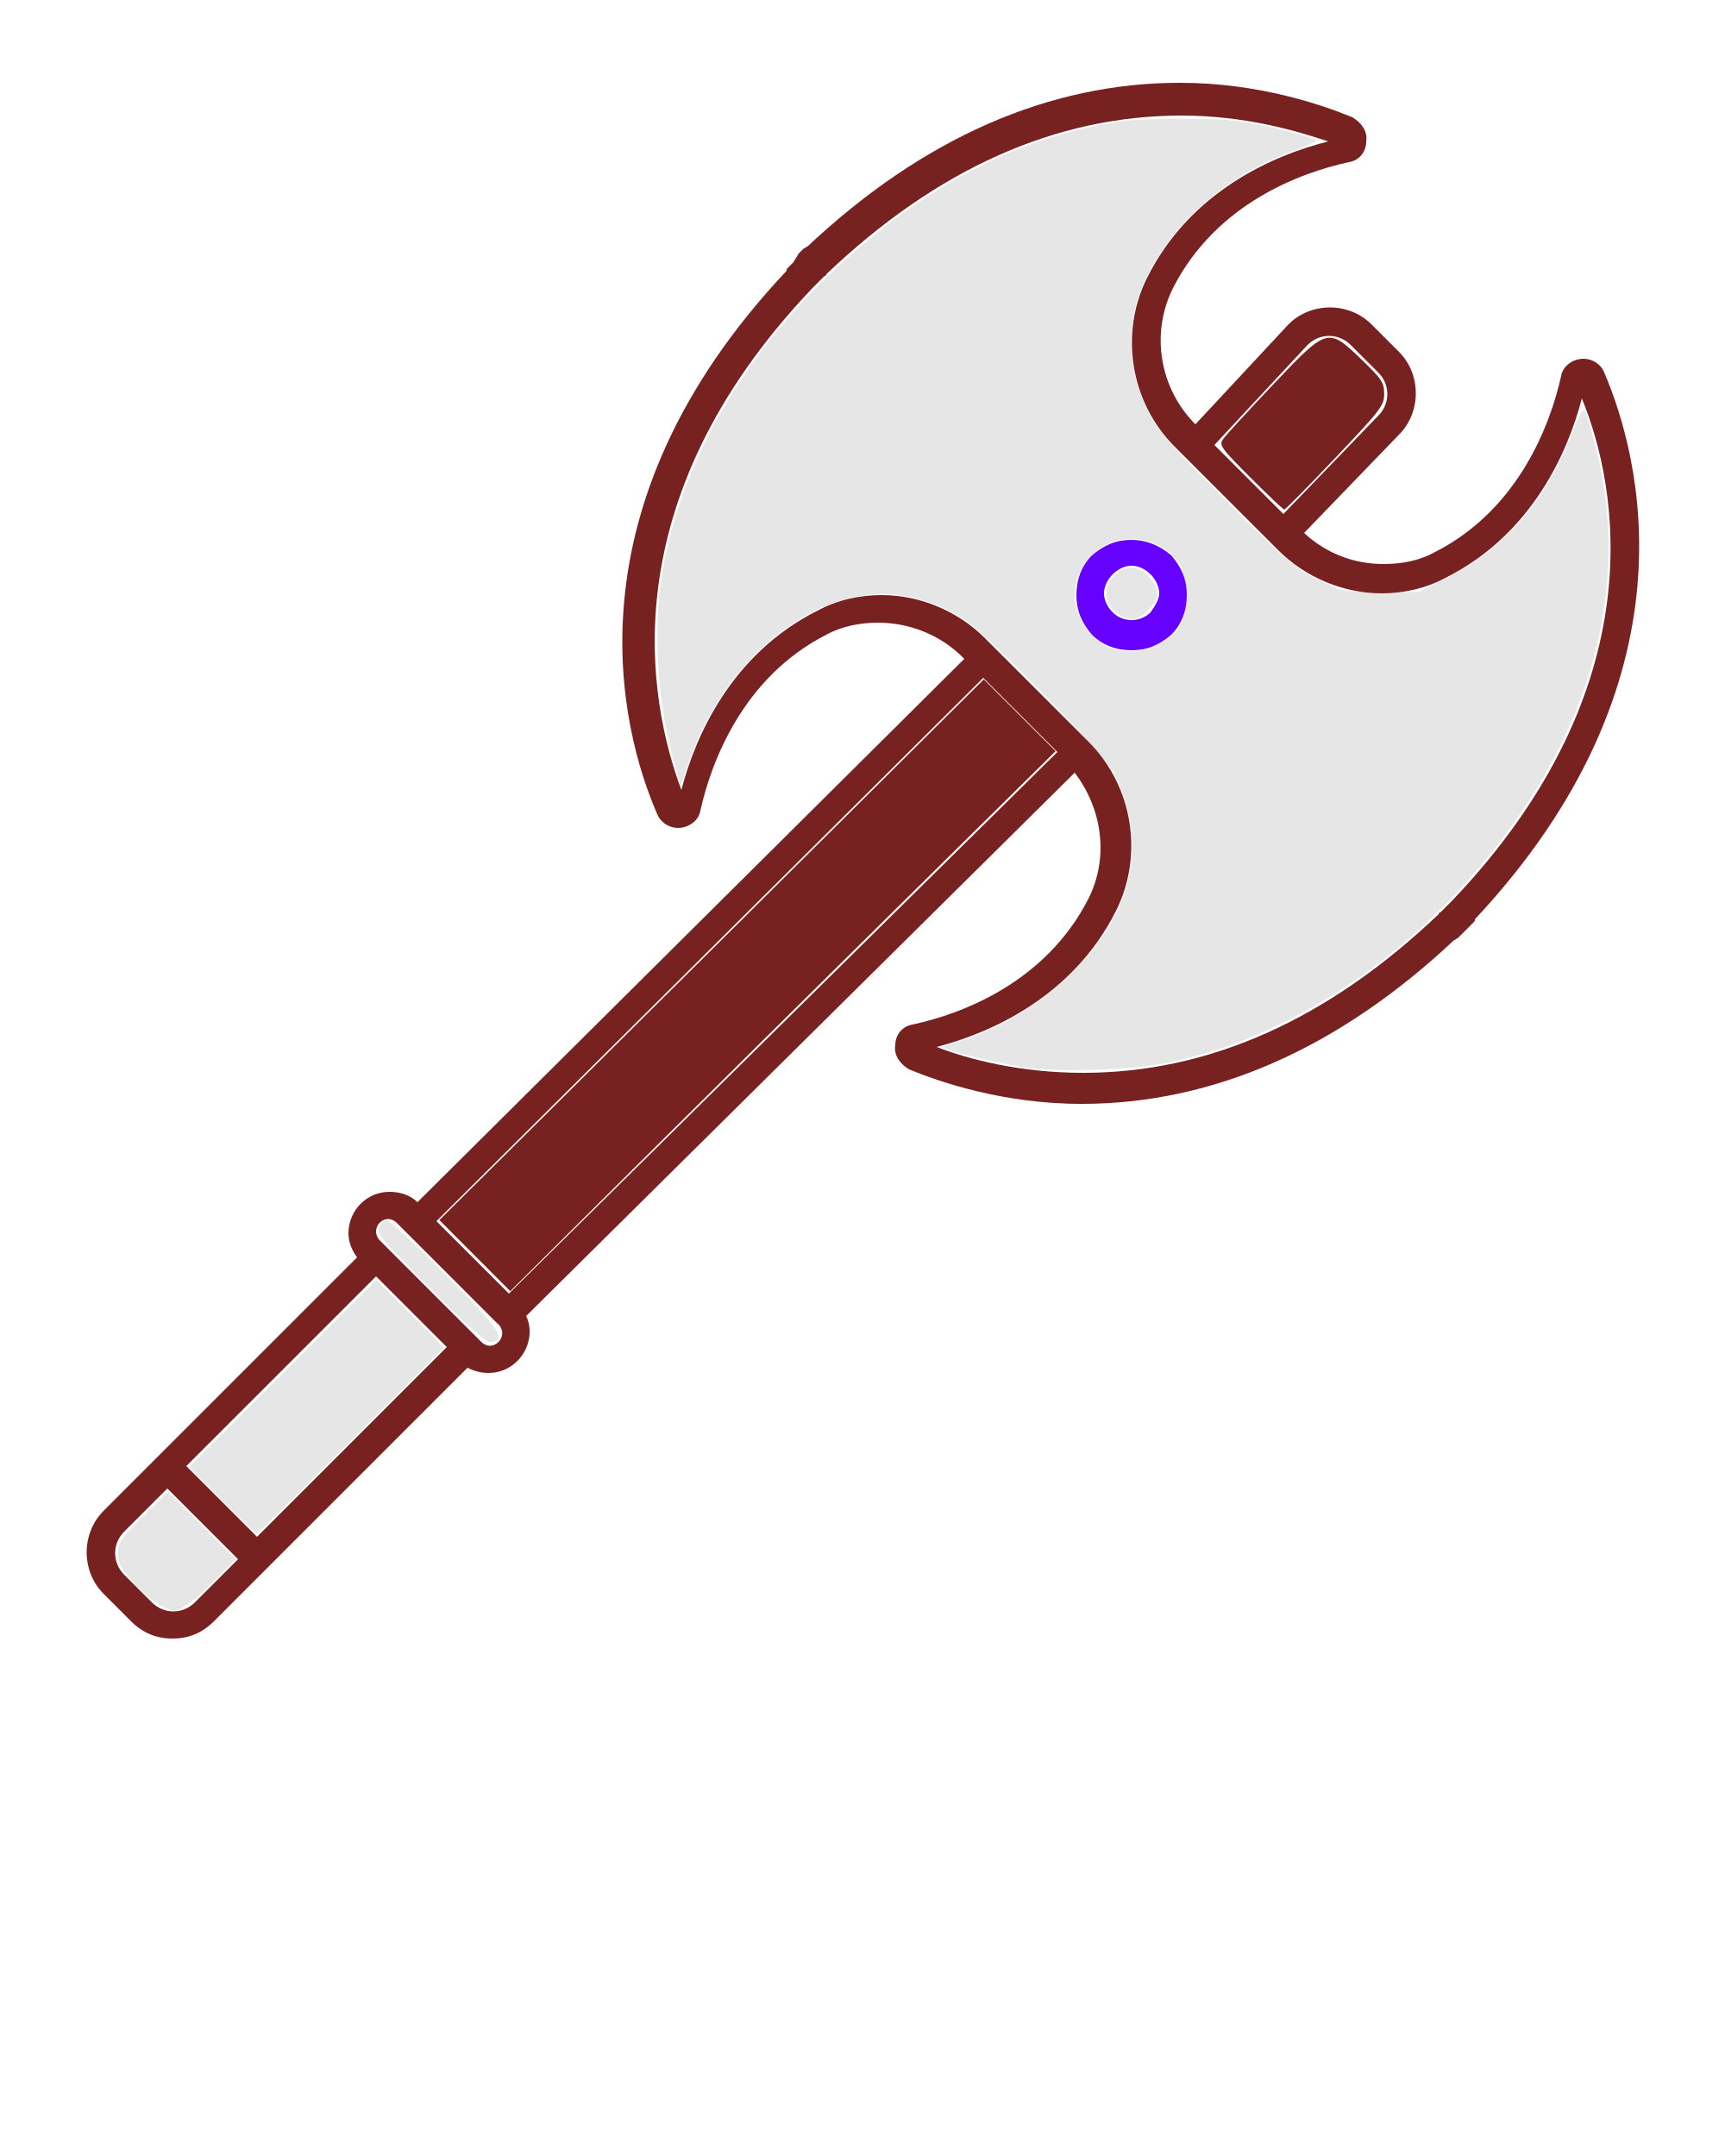
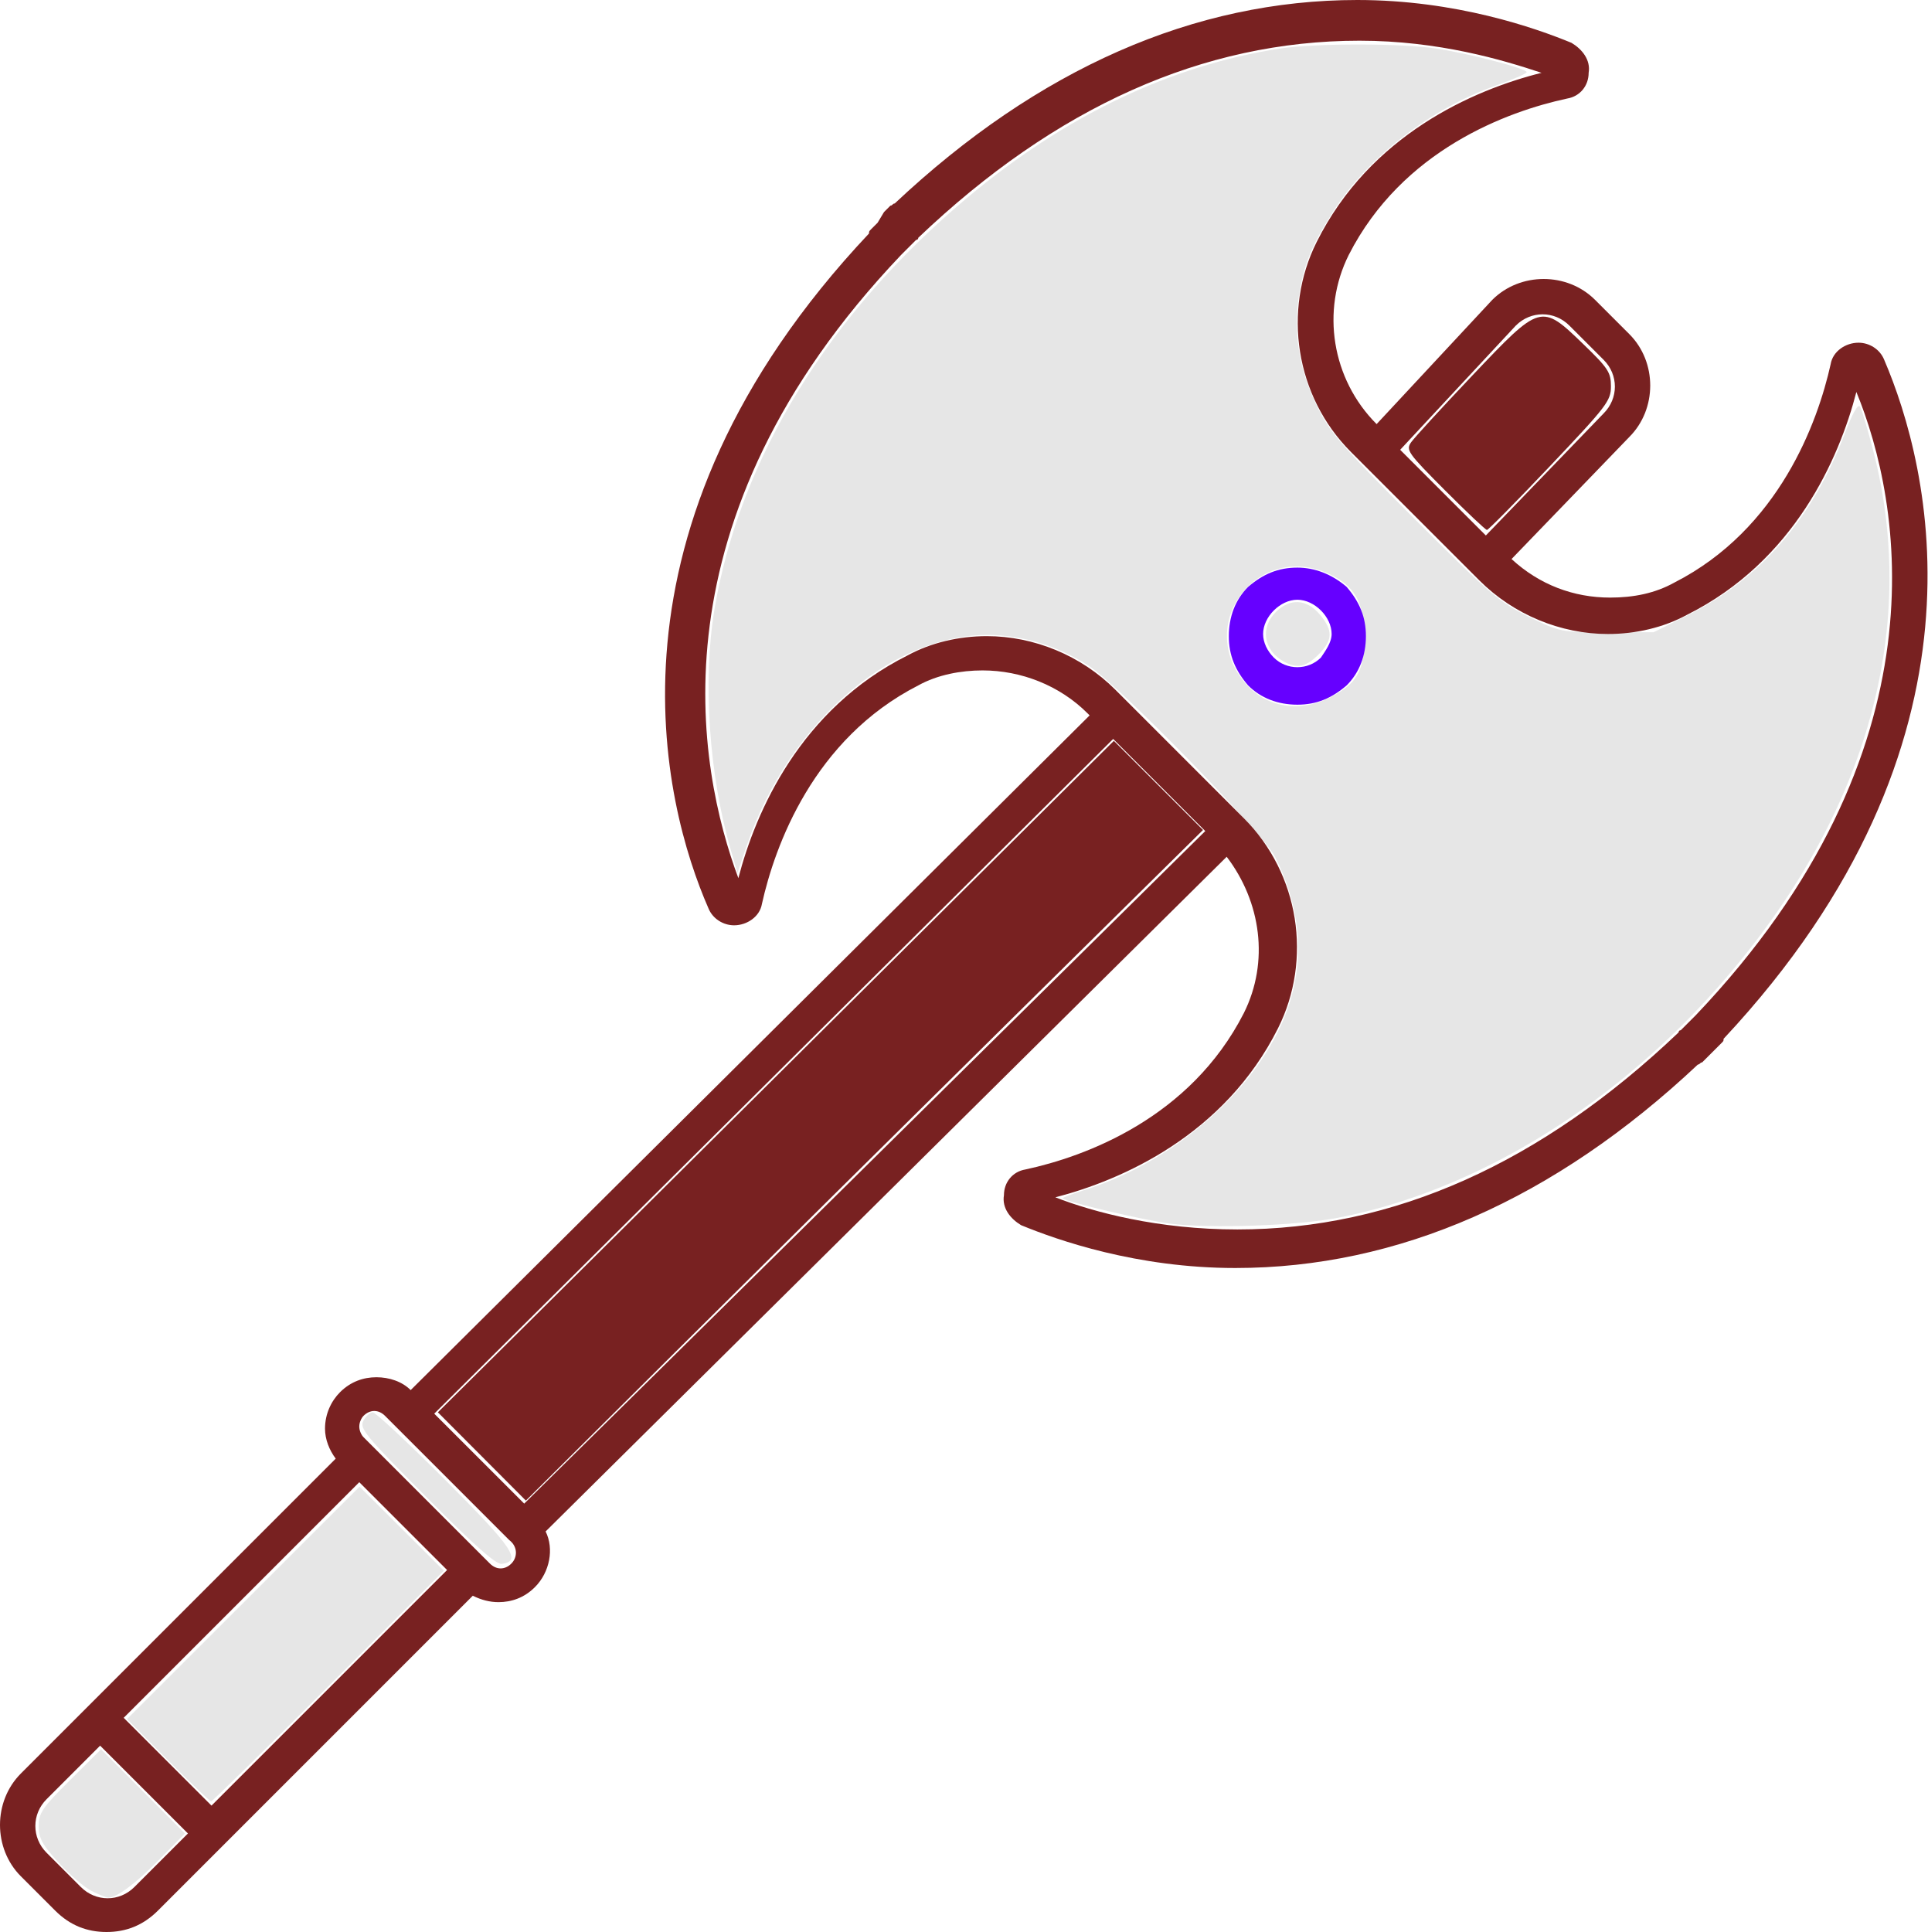
- <svg xmlns="http://www.w3.org/2000/svg" version="1.1" x="0px" y="0px" viewBox="0 0 100 125" enable-background="new 0 0 100 100" xml:space="preserve" id="svg12">
+ <svg xmlns="http://www.w3.org/2000/svg" version="1.1" x="0px" y="0px" viewBox="0 0 89.998 90.2" enable-background="new 0 0 100 100" xml:space="preserve" id="svg12" width="89.998" height="90.2">
  <defs id="defs16" />
-   <g id="g839">
+   <g id="g839" transform="translate(-5.025,-4.8)">
    <path id="path814" d="m 59.66,61.929 c -1.178,-0.148 -4.846,-1.011 -5.015,-1.18 -0.03,-0.03 0.429,-0.207 1.02,-0.392 3.806,-1.195 7.34,-4.07 8.987,-7.311 1.341,-2.639 1.31,-5.457 -0.092,-8.242 -0.557,-1.106 -7.306,-8.024 -8.704,-8.921 -1.298,-0.833 -2.691,-1.307 -4.172,-1.419 -4.686,-0.355 -9.79,3.901 -11.801,9.84 l -0.423,1.249 -0.303,-1.034 c -1.026,-3.504 -1.33,-7.927 -0.775,-11.257 1.172,-7.028 5.334,-13.808 11.803,-19.229 4.565,-3.826 9.46,-6.164 14.573,-6.962 1.654,-0.258 5.716,-0.258 7.361,-4.139e-4 1.568,0.246 4.189,0.932 4.188,1.097 -1.88e-4,0.066 -0.657,0.352 -1.46,0.635 -3.028,1.069 -5.955,3.334 -7.566,5.854 -1.032,1.614 -1.417,2.58 -1.627,4.08 -0.236,1.688 0.046,3.35 0.849,5 0.61,1.255 1.094,1.816 4.541,5.263 3.509,3.509 3.993,3.924 5.347,4.588 1.471,0.721 1.515,0.73 3.666,0.73 h 2.177 l 1.578,-0.787 c 3.384,-1.687 5.826,-4.5 7.329,-8.444 0.393,-1.032 0.641,-1.466 0.737,-1.293 0.08,0.143 0.351,1.052 0.603,2.021 2.21,8.512 -0.406,17.429 -7.412,25.261 -4.956,5.54 -11.312,9.366 -17.577,10.58 -1.913,0.371 -5.938,0.512 -7.833,0.274 z m 7.468,-24.569 c 1.269,-0.649 1.596,-1.226 1.596,-2.823 0,-1.608 -0.447,-2.399 -1.667,-2.953 -3.306,-1.502 -6.24,2.319 -3.909,5.09 0.97,1.153 2.537,1.423 3.98,0.686 z" style="fill:#e6e6e6;fill-opacity:1;stroke:none;stroke-width:0.187;stroke-opacity:1" />
    <path style="fill:#782121" d="m 93,21.6 c -0.2,-0.5 -0.7,-0.8 -1.2,-0.8 -0.6,0 -1.2,0.4 -1.3,1 -0.6,2.7 -2.4,7.7 -7.3,10.2 -0.9,0.5 -1.9,0.7 -3,0.7 -1.7,0 -3.3,-0.6 -4.6,-1.8 l 5.5,-5.7 c 1.3,-1.3 1.3,-3.5 0,-4.8 l -1.6,-1.6 c -1.3,-1.3 -3.5,-1.3 -4.8,0 l -5.4,5.8 C 67.2,22.5 66.7,19.3 68,16.7 70.5,11.8 75.4,10 78.2,9.4 c 0.6,-0.1 1,-0.6 1,-1.2 0.1,-0.6 -0.3,-1.1 -0.8,-1.4 -1.7,-0.7 -5.4,-2 -10,-2 -7.6,0 -14.9,3.2 -21.6,9.5 -0.1,0 -0.1,0.1 -0.2,0.1 -0.1,0.1 -0.2,0.2 -0.3,0.3 L 46,15.2 c -0.1,0.1 -0.2,0.2 -0.3,0.3 -0.1,0.1 -0.1,0.1 -0.1,0.2 -13,13.8 -9.6,26.7 -7.5,31.5 0.2,0.5 0.7,0.8 1.2,0.8 0.6,0 1.2,-0.4 1.3,-1 0.6,-2.7 2.4,-7.7 7.3,-10.2 0.9,-0.5 2,-0.7 3,-0.7 1.8,0 3.6,0.7 4.9,2 l 0.1,0.1 -31.7,31.5 c -0.4,-0.4 -1,-0.6 -1.6,-0.6 -0.6,0 -1.2,0.2 -1.7,0.7 -0.4,0.4 -0.7,1 -0.7,1.7 0,0.5 0.2,1 0.5,1.4 L 9.1,84.5 6,87.6 c -1.3,1.3 -1.3,3.5 0,4.8 L 7.6,94 c 0.7,0.7 1.5,1 2.4,1 0.9,0 1.7,-0.3 2.4,-1 l 1.9,-1.9 c 0,0 0,0 0,0 L 15.4,91 27.1,79.3 c 0.4,0.2 0.8,0.3 1.2,0.3 0.6,0 1.2,-0.2 1.7,-0.7 0.7,-0.7 0.9,-1.8 0.5,-2.6 L 62.3,44.8 c 1.6,2.1 2,4.9 0.8,7.3 -2.5,4.9 -7.4,6.7 -10.2,7.3 -0.6,0.1 -1,0.6 -1,1.2 -0.1,0.6 0.3,1.1 0.8,1.4 1.7,0.7 5.4,2 10,2 7.6,0 14.9,-3.2 21.6,-9.5 0.1,0 0.1,-0.1 0.2,-0.1 0.1,-0.1 0.2,-0.2 0.3,-0.3 l 0.3,-0.3 c 0.1,-0.1 0.2,-0.2 0.3,-0.3 0.1,-0.1 0.1,-0.1 0.1,-0.2 13,-13.9 9.6,-26.8 7.5,-31.7 z M 75.8,20 c 0.7,-0.7 1.8,-0.7 2.5,0 l 1.6,1.6 c 0.7,0.7 0.7,1.8 0,2.5 l -5.5,5.7 -4,-4 z M 61.3,43.6 29.5,75 25.3,70.8 57,39.3 Z M 21.8,74 l 4.1,4.1 -11,11 L 10.8,85 Z M 11.3,92.9 c -0.7,0.7 -1.8,0.7 -2.5,0 L 7.2,91.3 c -0.7,-0.7 -0.7,-1.8 0,-2.5 l 2.5,-2.5 4.1,4.1 z M 28.9,77.8 c -0.3,0.3 -0.7,0.3 -1,0 L 27.7,77.6 22.4,72.3 22,71.9 c -0.1,-0.1 -0.2,-0.3 -0.2,-0.5 0,-0.2 0.1,-0.4 0.2,-0.5 0.3,-0.3 0.7,-0.3 1,0 l 0.5,0.5 c 0,0 0,0 0,0 0,0 0,0 0,0 l 5.3,5.3 c 0.4,0.3 0.4,0.8 0.1,1.1 z M 84.2,52.2 c 0,0 -0.1,0.1 -0.1,0.1 0,0 -0.1,0.1 -0.1,0.1 -0.1,0.1 -0.1,0.1 -0.2,0.2 l -0.2,0.2 c 0,0 -0.1,0.1 -0.1,0.1 -0.1,0 -0.1,0.1 -0.1,0.1 -6.4,6.1 -13.3,9.2 -20.6,9.2 -3.7,0 -6.7,-0.8 -8.5,-1.5 3.1,-0.8 7.9,-2.9 10.4,-7.9 1.6,-3.2 1,-7.2 -1.6,-9.8 0,0 0,0 0,0 0,0 0,0 0,0 0,0 0,0 0,0 l -6,-6 c -1.6,-1.6 -3.8,-2.5 -6,-2.5 -1.3,0 -2.6,0.3 -3.7,0.9 -5,2.5 -7.1,7.3 -7.9,10.4 -1.9,-5.1 -4.2,-16.7 7.6,-29.1 0,0 0.1,-0.1 0.1,-0.1 0,0 0.1,-0.1 0.1,-0.1 l 0.2,-0.2 c 0.1,-0.1 0.1,-0.1 0.2,-0.2 0,0 0.1,-0.1 0.1,-0.1 0.1,0 0.1,-0.1 0.1,-0.1 6.4,-6.1 13.3,-9.2 20.6,-9.2 3.7,0 6.7,0.9 8.5,1.5 -3.2,0.8 -8,2.9 -10.5,7.9 -1.6,3.2 -1,7.2 1.6,9.8 l 6,6 c 1.6,1.6 3.8,2.5 6,2.5 1.3,0 2.6,-0.3 3.7,-0.9 5,-2.5 7.1,-7.3 7.9,-10.4 2.1,5.1 4.3,16.7 -7.5,29.1 z" id="path2" />
    <path style="fill:#6600ff" d="m 65.6,31.3 c -0.9,0 -1.6,0.3 -2.3,0.9 -0.6,0.6 -0.9,1.4 -0.9,2.3 0,0.9 0.3,1.6 0.9,2.3 0.6,0.6 1.4,0.9 2.3,0.9 0.9,0 1.6,-0.3 2.3,-0.9 0.6,-0.6 0.9,-1.4 0.9,-2.3 0,-0.9 -0.3,-1.6 -0.9,-2.3 -0.7,-0.6 -1.5,-0.9 -2.3,-0.9 z m 1.1,4.2 c -0.6,0.6 -1.6,0.6 -2.2,0 -0.3,-0.3 -0.5,-0.7 -0.5,-1.1 0,-0.4 0.2,-0.8 0.5,-1.1 0.3,-0.3 0.7,-0.5 1.1,-0.5 0.4,0 0.8,0.2 1.1,0.5 0.3,0.3 0.5,0.7 0.5,1.1 0,0.4 -0.3,0.8 -0.5,1.1 z" id="path4" />
    <path id="path818" d="m 64.978,35.692 c -0.956,-0.523 -1.129,-1.574 -0.383,-2.32 0.655,-0.655 1.44,-0.61 2.052,0.117 0.627,0.745 0.612,1.198 -0.063,1.873 -0.58,0.58 -0.995,0.665 -1.606,0.331 z" style="fill:#e6e6e6;fill-opacity:1;stroke:none;stroke-width:0.187;stroke-opacity:1" />
    <path id="path820" d="m 24.934,74.697 c -2.858,-2.876 -3.133,-3.209 -2.943,-3.565 0.116,-0.216 0.313,-0.393 0.44,-0.393 0.126,0 1.649,1.421 3.383,3.157 3.171,3.175 3.582,3.784 2.645,3.919 -0.269,0.039 -1.256,-0.834 -3.526,-3.119 z" style="fill:#e6e6e6;fill-opacity:1;stroke:none;stroke-width:0.187;stroke-opacity:1" />
    <path id="path822" d="m 12.87,86.982 -1.915,-1.922 5.429,-5.426 5.429,-5.426 1.968,1.962 1.968,1.962 -5.384,5.386 c -2.961,2.962 -5.428,5.386 -5.482,5.386 -0.054,0 -0.96,-0.865 -2.013,-1.922 z" style="fill:#e6e6e6;fill-opacity:1;stroke:none;stroke-width:0.187;stroke-opacity:1" />
    <path id="path824" d="M 9.309,93.088 C 8.972,92.921 8.277,92.327 7.765,91.766 6.999,90.929 6.833,90.623 6.833,90.055 c 0,-0.614 0.164,-0.854 1.455,-2.138 l 1.455,-1.446 1.958,1.965 1.958,1.965 -1.213,1.232 c -1.104,1.122 -1.981,1.773 -2.374,1.762 -0.082,-0.002 -0.426,-0.14 -0.763,-0.307 z" style="fill:#e6e6e6;fill-opacity:1;stroke:none;stroke-width:0.187;stroke-opacity:1" />
    <path id="path826" d="m 27.524,72.798 -2.055,-2.061 3.931,-3.898 c 2.162,-2.144 9.263,-9.198 15.781,-15.675 l 11.851,-11.776 2.081,2.081 2.081,2.081 -8.876,8.764 C 47.437,57.133 40.323,64.178 36.511,67.968 l -6.932,6.891 z" style="fill:#782121;fill-opacity:1;stroke:none;stroke-width:0.187;stroke-opacity:1" />
    <path id="path828" d="m 72.488,27.688 c -1.736,-1.742 -1.83,-1.876 -1.577,-2.239 0.148,-0.212 1.431,-1.611 2.851,-3.109 3.199,-3.376 3.213,-3.38 5.186,-1.476 1.16,1.12 1.293,1.322 1.293,1.971 0,0.676 -0.186,0.919 -2.836,3.715 -1.56,1.645 -2.889,2.992 -2.953,2.992 -0.064,0 -0.947,-0.834 -1.963,-1.853 z" style="fill:#782121;fill-opacity:1;stroke:none;stroke-width:0.187;stroke-opacity:1" />
  </g>
</svg>
